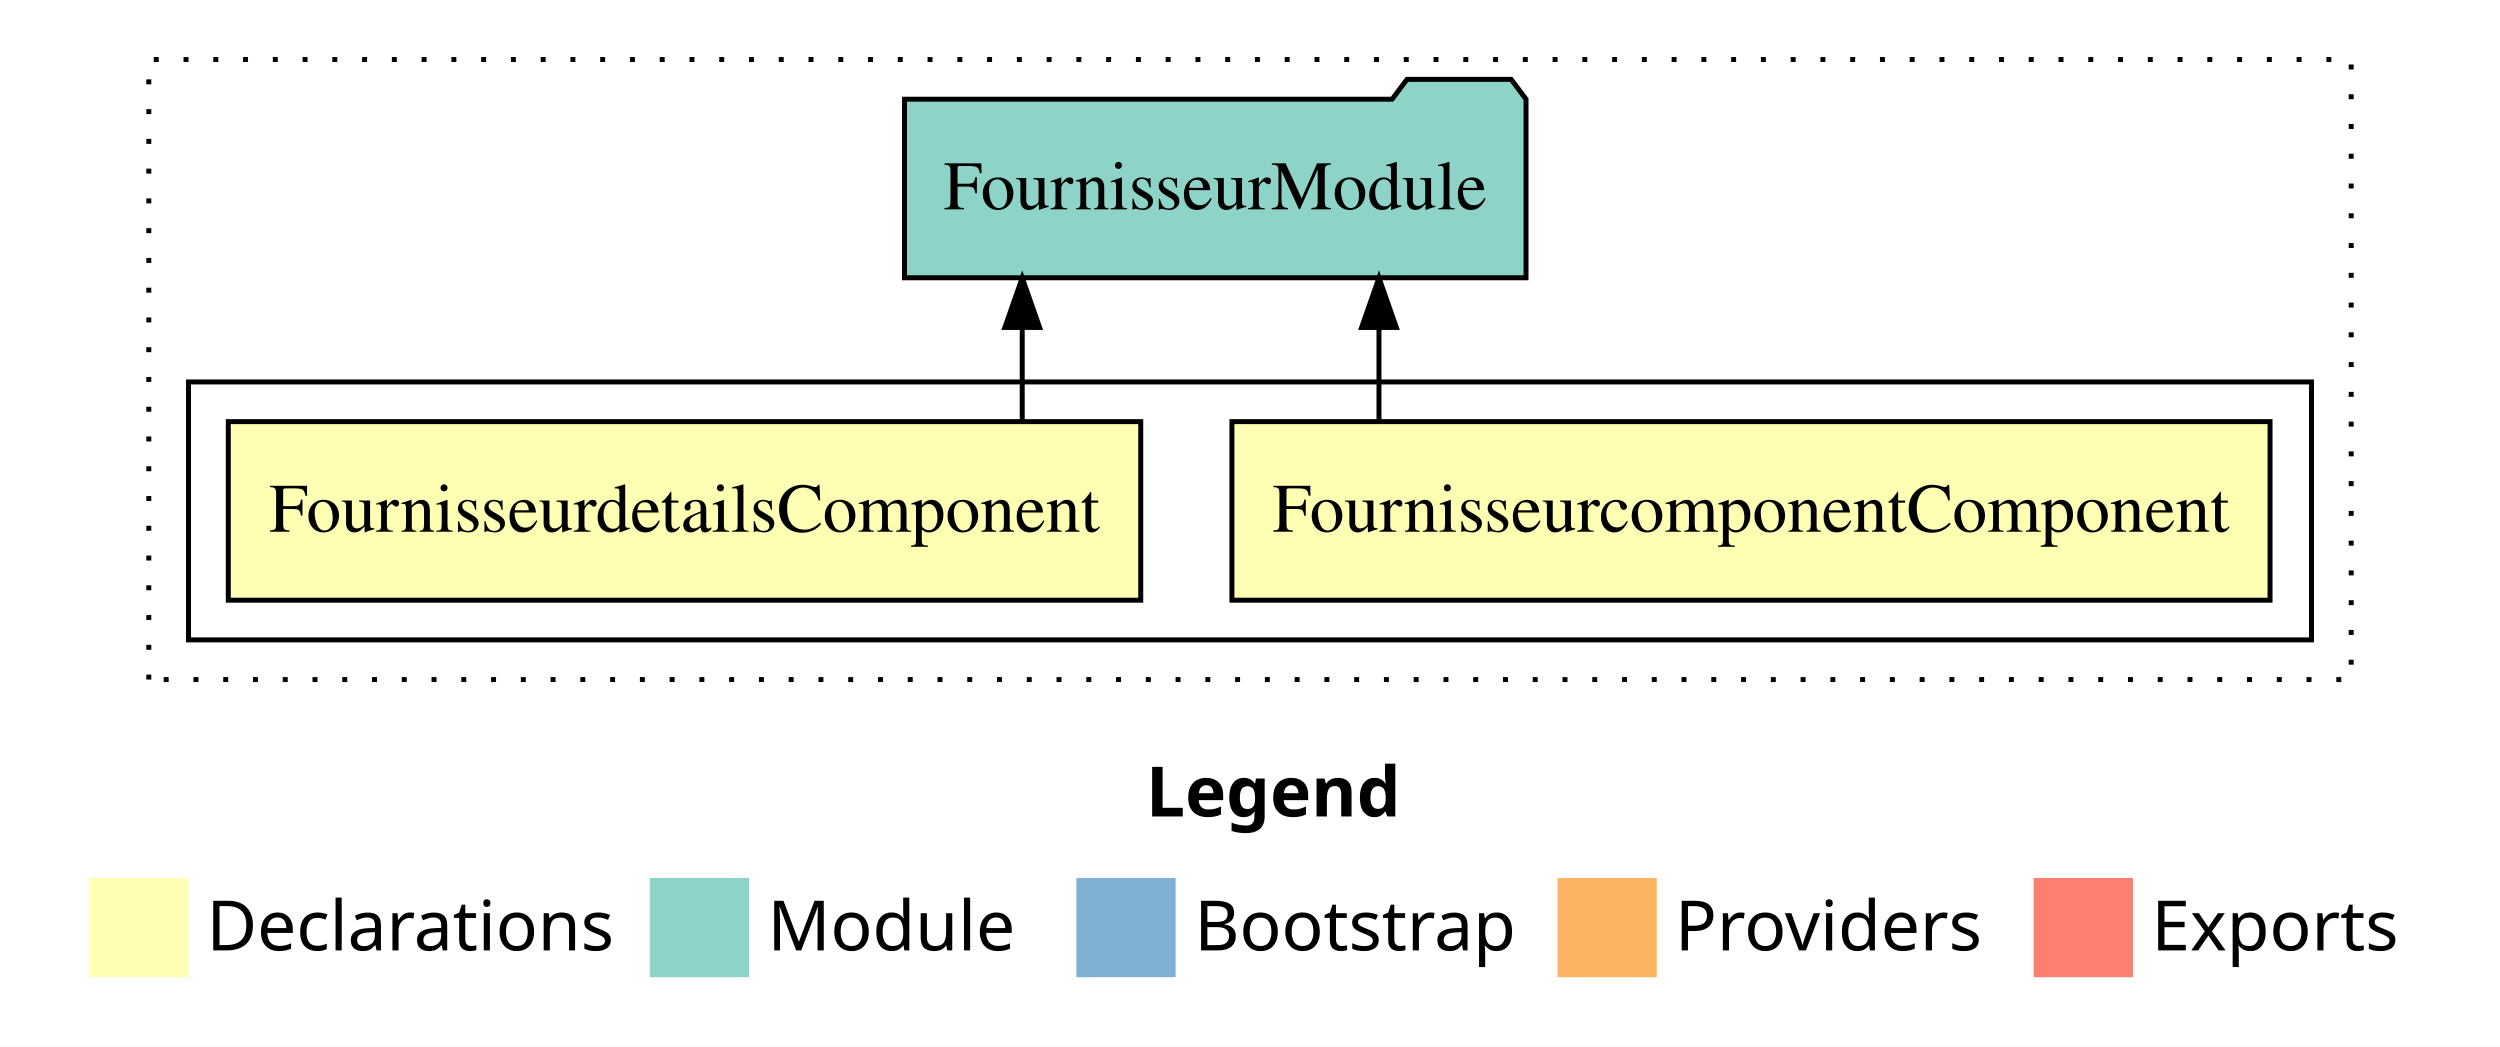
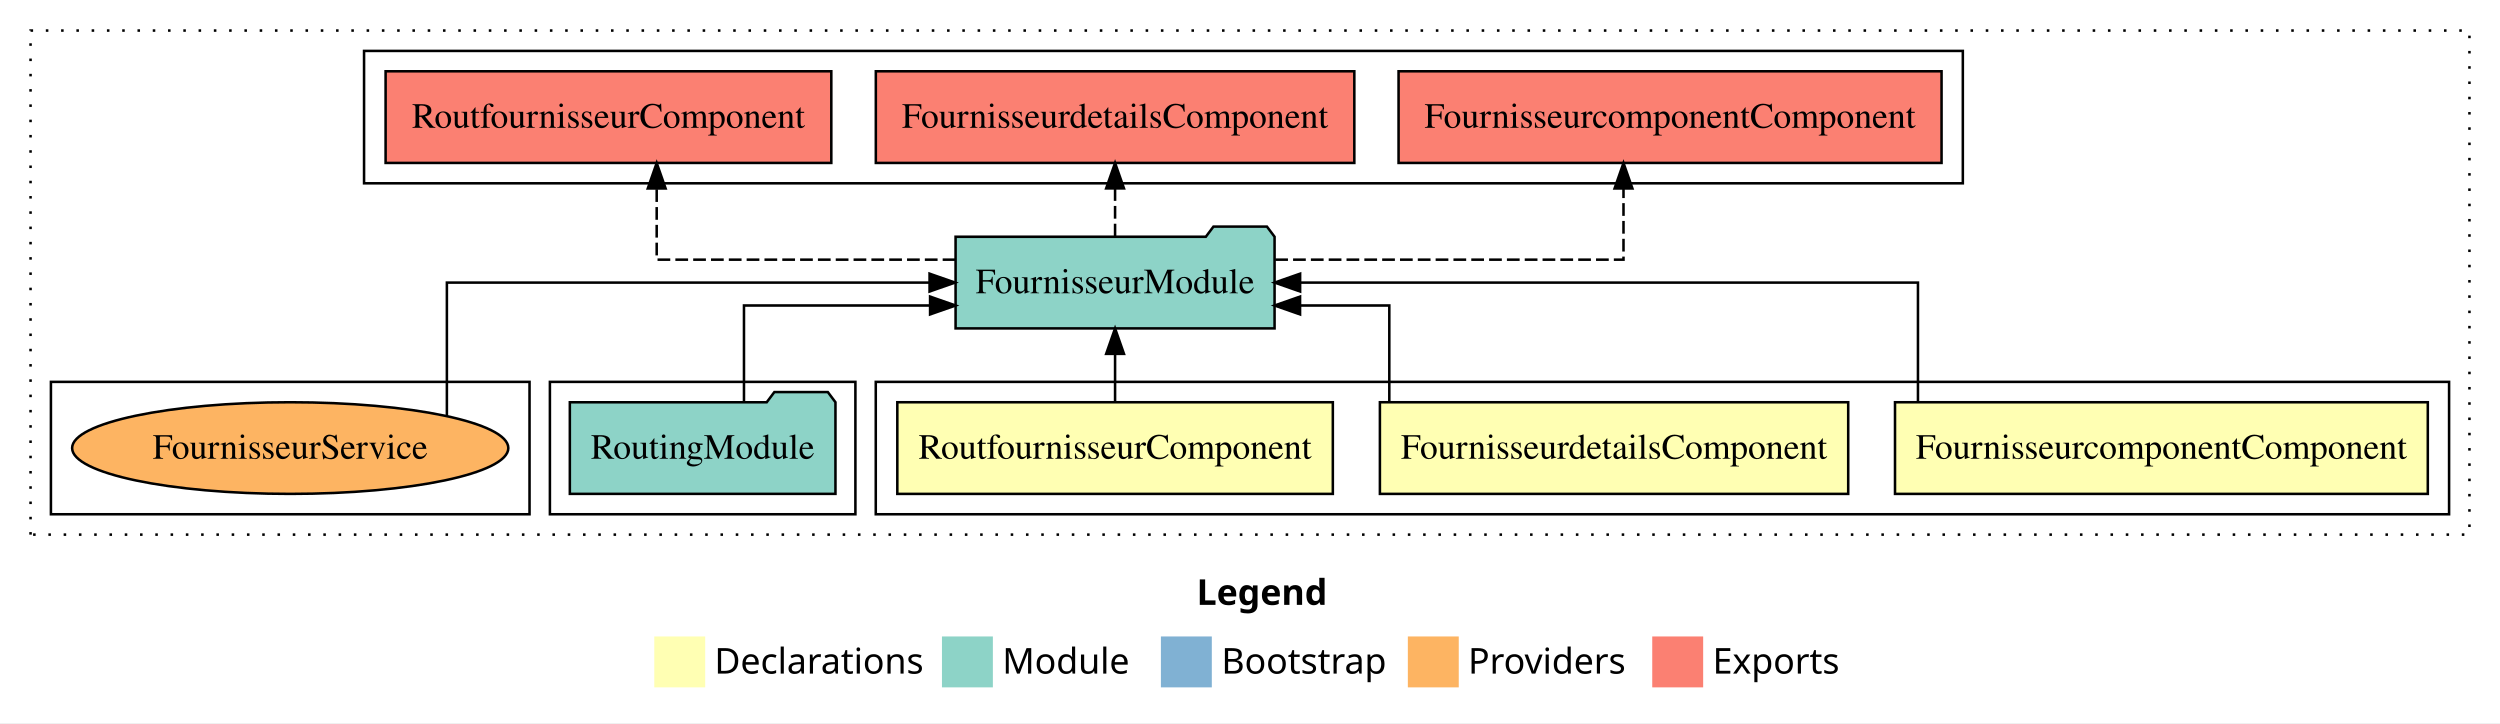
- <svg xmlns="http://www.w3.org/2000/svg" width="504pt" height="211pt" viewBox="0.00 0.00 504.00 211.00">
-   <g id="graph0" class="graph" transform="scale(1 1) rotate(0) translate(4 207)">
-     <polygon fill="#ffffff" stroke="transparent" points="-4,4 -4,-207 500,-207 500,4 -4,4" />
-     <text text-anchor="start" x="227.009" y="-42.4" font-family="sans-serif" font-weight="bold" font-size="14.00" fill="#000000">Legend</text>
-     <polygon fill="#ffffb3" stroke="transparent" points="14,-10 14,-30 34,-30 34,-10 14,-10" />
-     <text text-anchor="start" x="37.629" y="-15.4" font-family="sans-serif" font-size="14.00" fill="#000000">  Declarations</text>
-     <polygon fill="#8dd3c7" stroke="transparent" points="127,-10 127,-30 147,-30 147,-10 127,-10" />
-     <text text-anchor="start" x="150.725" y="-15.4" font-family="sans-serif" font-size="14.00" fill="#000000">  Module</text>
-     <polygon fill="#80b1d3" stroke="transparent" points="213,-10 213,-30 233,-30 233,-10 213,-10" />
-     <text text-anchor="start" x="236.781" y="-15.4" font-family="sans-serif" font-size="14.00" fill="#000000">  Bootstrap</text>
-     <polygon fill="#fdb462" stroke="transparent" points="310,-10 310,-30 330,-30 330,-10 310,-10" />
-     <text text-anchor="start" x="333.673" y="-15.4" font-family="sans-serif" font-size="14.00" fill="#000000">  Providers</text>
-     <polygon fill="#fb8072" stroke="transparent" points="406,-10 406,-30 426,-30 426,-10 406,-10" />
-     <text text-anchor="start" x="429.726" y="-15.4" font-family="sans-serif" font-size="14.00" fill="#000000">  Exports</text>
+ <svg xmlns="http://www.w3.org/2000/svg" width="982pt" height="284pt" viewBox="0.00 0.00 982.00 284.00">
+   <g id="graph0" class="graph" transform="scale(1 1) rotate(0) translate(4 280)">
+     <polygon fill="#ffffff" stroke="transparent" points="-4,4 -4,-280 978,-280 978,4 -4,4" />
+     <text text-anchor="start" x="466.009" y="-42.4" font-family="sans-serif" font-weight="bold" font-size="14.00" fill="#000000">Legend</text>
+     <polygon fill="#ffffb3" stroke="transparent" points="253,-10 253,-30 273,-30 273,-10 253,-10" />
+     <text text-anchor="start" x="276.629" y="-15.4" font-family="sans-serif" font-size="14.00" fill="#000000">  Declarations</text>
+     <polygon fill="#8dd3c7" stroke="transparent" points="366,-10 366,-30 386,-30 386,-10 366,-10" />
+     <text text-anchor="start" x="389.725" y="-15.4" font-family="sans-serif" font-size="14.00" fill="#000000">  Module</text>
+     <polygon fill="#80b1d3" stroke="transparent" points="452,-10 452,-30 472,-30 472,-10 452,-10" />
+     <text text-anchor="start" x="475.781" y="-15.4" font-family="sans-serif" font-size="14.00" fill="#000000">  Bootstrap</text>
+     <polygon fill="#fdb462" stroke="transparent" points="549,-10 549,-30 569,-30 569,-10 549,-10" />
+     <text text-anchor="start" x="572.673" y="-15.4" font-family="sans-serif" font-size="14.00" fill="#000000">  Providers</text>
+     <polygon fill="#fb8072" stroke="transparent" points="645,-10 645,-30 665,-30 665,-10 645,-10" />
+     <text text-anchor="start" x="668.726" y="-15.4" font-family="sans-serif" font-size="14.00" fill="#000000">  Exports</text>
    <g id="clust1" class="cluster">
-       <polygon fill="none" stroke="#000000" stroke-dasharray="1,5" points="26,-70 26,-195 470,-195 470,-70 26,-70" />
+       <polygon fill="none" stroke="#000000" stroke-dasharray="1,5" points="8,-70 8,-268 966,-268 966,-70 8,-70" />
    </g>
    <g id="clust2" class="cluster">
-       <polygon fill="none" stroke="#000000" points="34,-78 34,-130 462,-130 462,-78 34,-78" />
+       <polygon fill="none" stroke="#000000" points="340,-78 340,-130 958,-130 958,-78 340,-78" />
+     </g>
+     <g id="clust6" class="cluster">
+       <polygon fill="none" stroke="#000000" points="212,-78 212,-130 332,-130 332,-78 212,-78" />
+     </g>
+     <g id="clust7" class="cluster">
+       <polygon fill="none" stroke="#000000" points="139,-208 139,-260 767,-260 767,-208 139,-208" />
+     </g>
+     <g id="clust9" class="cluster">
+       <polygon fill="none" stroke="#000000" points="16,-78 16,-130 204,-130 204,-78 16,-78" />
    </g>
    <g id="node1" class="node">
-       <polygon fill="#ffffb3" stroke="#000000" points="453.641,-122 244.359,-122 244.359,-86 453.641,-86 453.641,-122" />
-       <text text-anchor="middle" x="349" y="-99.8" font-family="Times,serif" font-size="14.00" fill="#000000">FournisseurcomponentComponent</text>
+       <polygon fill="#ffffb3" stroke="#000000" points="949.641,-122 740.359,-122 740.359,-86 949.641,-86 949.641,-122" />
+       <text text-anchor="middle" x="845" y="-99.8" font-family="Times,serif" font-size="14.00" fill="#000000">FournisseurcomponentComponent</text>
+     </g>
+     <g id="node4" class="node">
+       <polygon fill="#8dd3c7" stroke="#000000" points="496.649,-187 493.649,-191 472.649,-191 469.649,-187 371.351,-187 371.351,-151 496.649,-151 496.649,-187" />
+       <text text-anchor="middle" x="434" y="-164.8" font-family="Times,serif" font-size="14.00" fill="#000000">FournisseurModule</text>
+     </g>
+     <g id="edge1" class="edge">
+       <path fill="none" stroke="#000000" d="M749.375,-122.106C749.375,-141.339 749.375,-169 749.375,-169 749.375,-169 506.685,-169 506.685,-169" />
+       <polygon fill="#000000" stroke="#000000" points="506.685,-165.5 496.685,-169 506.685,-172.5 506.685,-165.5" />
+     </g>
+     <g id="node2" class="node">
+       <polygon fill="#ffffb3" stroke="#000000" points="721.976,-122 538.024,-122 538.024,-86 721.976,-86 721.976,-122" />
+       <text text-anchor="middle" x="630" y="-99.8" font-family="Times,serif" font-size="14.00" fill="#000000">FournisseurdetailsComponent</text>
+     </g>
+     <g id="edge2" class="edge">
+       <path fill="none" stroke="#000000" d="M541.721,-122.027C541.721,-138.398 541.721,-160 541.721,-160 541.721,-160 506.662,-160 506.662,-160" />
+       <polygon fill="#000000" stroke="#000000" points="506.662,-156.5 496.662,-160 506.661,-163.5 506.662,-156.5" />
    </g>
    <g id="node3" class="node">
-       <polygon fill="#8dd3c7" stroke="#000000" points="303.649,-187 300.649,-191 279.649,-191 276.649,-187 178.351,-187 178.351,-151 303.649,-151 303.649,-187" />
-       <text text-anchor="middle" x="241" y="-164.8" font-family="Times,serif" font-size="14.00" fill="#000000">FournisseurModule</text>
+       <polygon fill="#ffffb3" stroke="#000000" points="519.536,-122 348.464,-122 348.464,-86 519.536,-86 519.536,-122" />
+       <text text-anchor="middle" x="434" y="-99.8" font-family="Times,serif" font-size="14.00" fill="#000000">RoutfournisseurComponent</text>
    </g>
-     <g id="edge1" class="edge">
-       <path fill="none" stroke="#000000" d="M274.002,-122.106C274.002,-122.106 274.002,-140.991 274.002,-140.991" />
-       <polygon fill="#000000" stroke="#000000" points="270.502,-140.991 274.002,-150.991 277.502,-140.991 270.502,-140.991" />
+     <g id="edge3" class="edge">
+       <path fill="none" stroke="#000000" d="M434,-122.106C434,-122.106 434,-140.991 434,-140.991" />
+       <polygon fill="#000000" stroke="#000000" points="430.5,-140.991 434,-150.991 437.5,-140.991 430.5,-140.991" />
    </g>
-     <g id="node2" class="node">
-       <polygon fill="#ffffb3" stroke="#000000" points="225.976,-122 42.024,-122 42.024,-86 225.976,-86 225.976,-122" />
-       <text text-anchor="middle" x="134" y="-99.8" font-family="Times,serif" font-size="14.00" fill="#000000">FournisseurdetailsComponent</text>
+     <g id="node6" class="node">
+       <polygon fill="#fb8072" stroke="#000000" points="758.641,-252 545.359,-252 545.359,-216 758.641,-216 758.641,-252" />
+       <text text-anchor="middle" x="652" y="-229.8" font-family="Times,serif" font-size="14.00" fill="#000000">FournisseurcomponentComponent </text>
    </g>
-     <g id="edge2" class="edge">
-       <path fill="none" stroke="#000000" d="M202.082,-122.106C202.082,-122.106 202.082,-140.991 202.082,-140.991" />
-       <polygon fill="#000000" stroke="#000000" points="198.582,-140.991 202.082,-150.991 205.582,-140.991 198.582,-140.991" />
+     <g id="edge5" class="edge">
+       <path fill="none" stroke="#000000" stroke-dasharray="5,2" d="M496.915,-178C555.454,-178 633.709,-178 633.709,-178 633.709,-178 633.709,-205.973 633.709,-205.973" />
+       <polygon fill="#000000" stroke="#000000" points="630.209,-205.973 633.709,-215.973 637.209,-205.973 630.209,-205.973" />
+     </g>
+     <g id="node7" class="node">
+       <polygon fill="#fb8072" stroke="#000000" points="527.977,-252 340.023,-252 340.023,-216 527.977,-216 527.977,-252" />
+       <text text-anchor="middle" x="434" y="-229.8" font-family="Times,serif" font-size="14.00" fill="#000000">FournisseurdetailsComponent </text>
+     </g>
+     <g id="edge6" class="edge">
+       <path fill="none" stroke="#000000" stroke-dasharray="5,2" d="M434,-187.106C434,-187.106 434,-205.991 434,-205.991" />
+       <polygon fill="#000000" stroke="#000000" points="430.5,-205.991 434,-215.991 437.5,-205.991 430.5,-205.991" />
+     </g>
+     <g id="node8" class="node">
+       <polygon fill="#fb8072" stroke="#000000" points="322.536,-252 147.464,-252 147.464,-216 322.536,-216 322.536,-252" />
+       <text text-anchor="middle" x="235" y="-229.8" font-family="Times,serif" font-size="14.00" fill="#000000">RoutfournisseurComponent </text>
+     </g>
+     <g id="edge7" class="edge">
+       <path fill="none" stroke="#000000" stroke-dasharray="5,2" d="M371.28,-178C319.318,-178 253.95,-178 253.95,-178 253.95,-178 253.95,-205.973 253.95,-205.973" />
+       <polygon fill="#000000" stroke="#000000" points="250.45,-205.973 253.95,-215.973 257.45,-205.973 250.45,-205.973" />
+     </g>
+     <g id="node5" class="node">
+       <polygon fill="#8dd3c7" stroke="#000000" points="324.168,-122 321.168,-126 300.168,-126 297.168,-122 219.832,-122 219.832,-86 324.168,-86 324.168,-122" />
+       <text text-anchor="middle" x="272" y="-99.8" font-family="Times,serif" font-size="14.00" fill="#000000">RoutingModule</text>
+     </g>
+     <g id="edge4" class="edge">
+       <path fill="none" stroke="#000000" d="M288.234,-122.027C288.234,-138.398 288.234,-160 288.234,-160 288.234,-160 361.336,-160 361.336,-160" />
+       <polygon fill="#000000" stroke="#000000" points="361.336,-163.5 371.336,-160 361.336,-156.5 361.336,-163.5" />
+     </g>
+     <g id="node9" class="node">
+       <ellipse fill="#fdb462" stroke="#000000" cx="110" cy="-104" rx="85.671" ry="18" />
+       <text text-anchor="middle" x="110" y="-99.8" font-family="Times,serif" font-size="14.00" fill="#000000">FournisseurService</text>
+     </g>
+     <g id="edge8" class="edge">
+       <path fill="none" stroke="#000000" d="M171.534,-116.533C171.534,-135.421 171.534,-169 171.534,-169 171.534,-169 361.133,-169 361.133,-169" />
+       <polygon fill="#000000" stroke="#000000" points="361.133,-172.5 371.133,-169 361.133,-165.5 361.133,-172.5" />
    </g>
  </g>
</svg>
